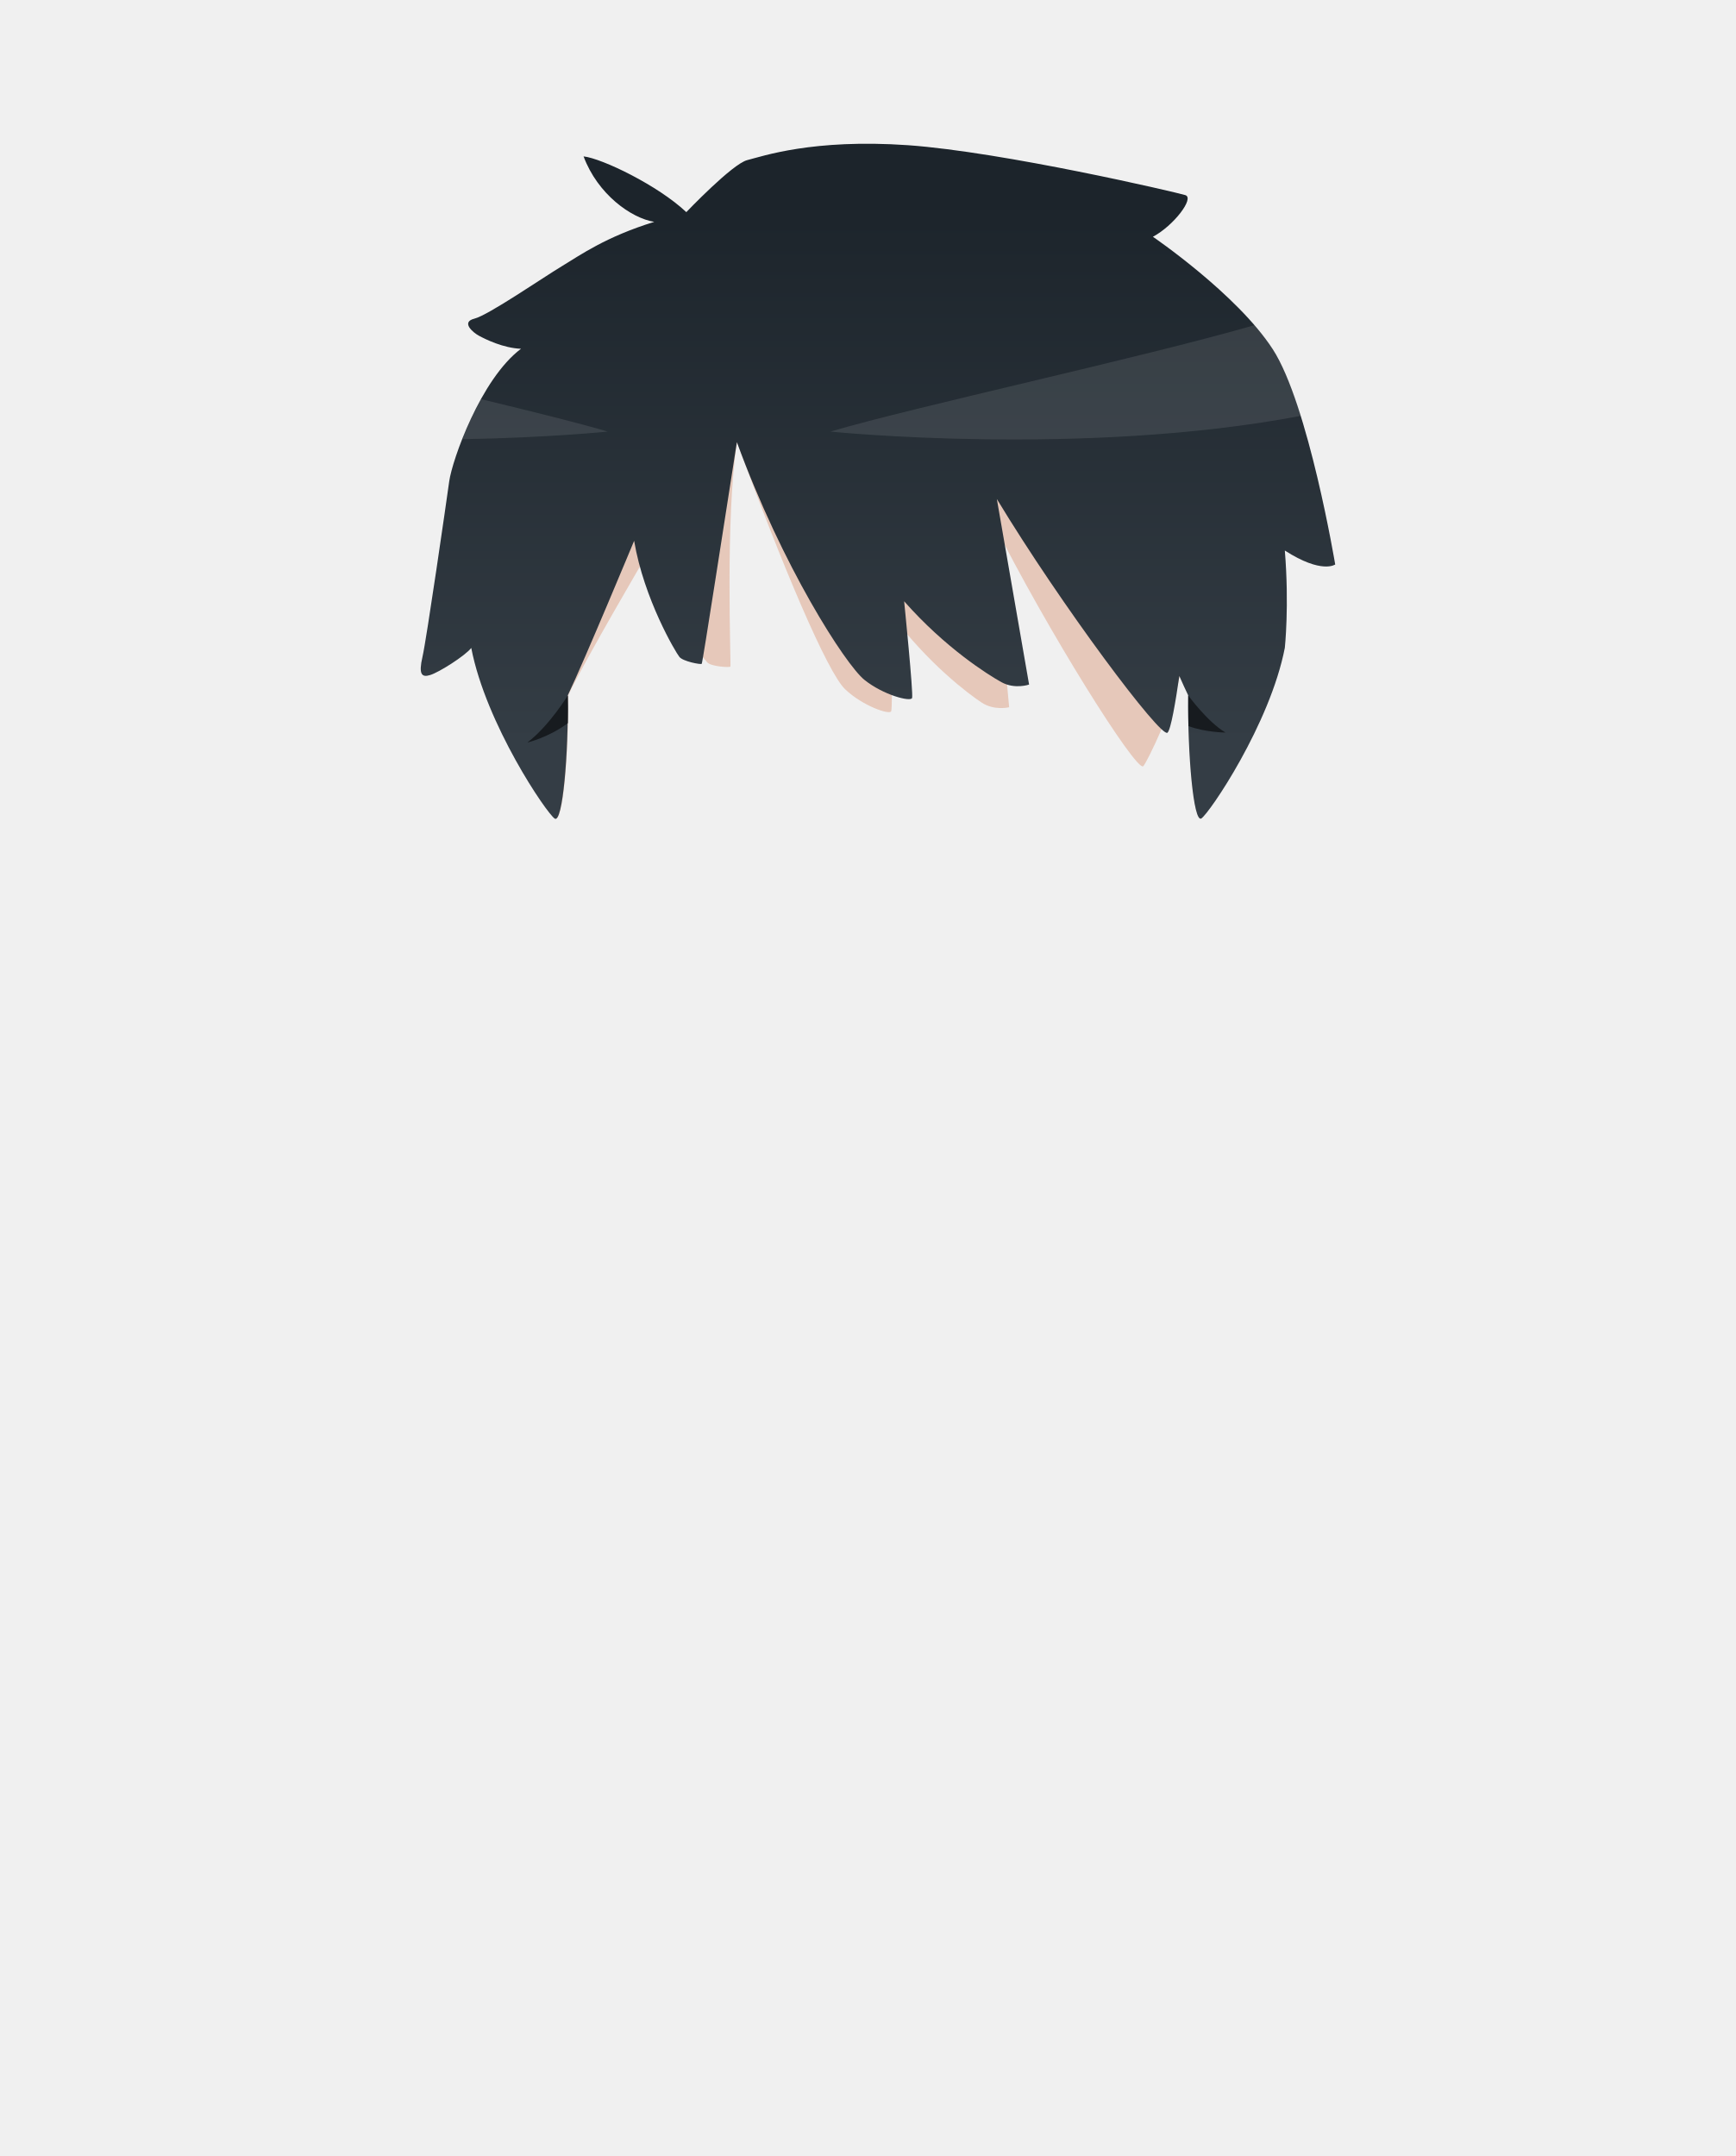
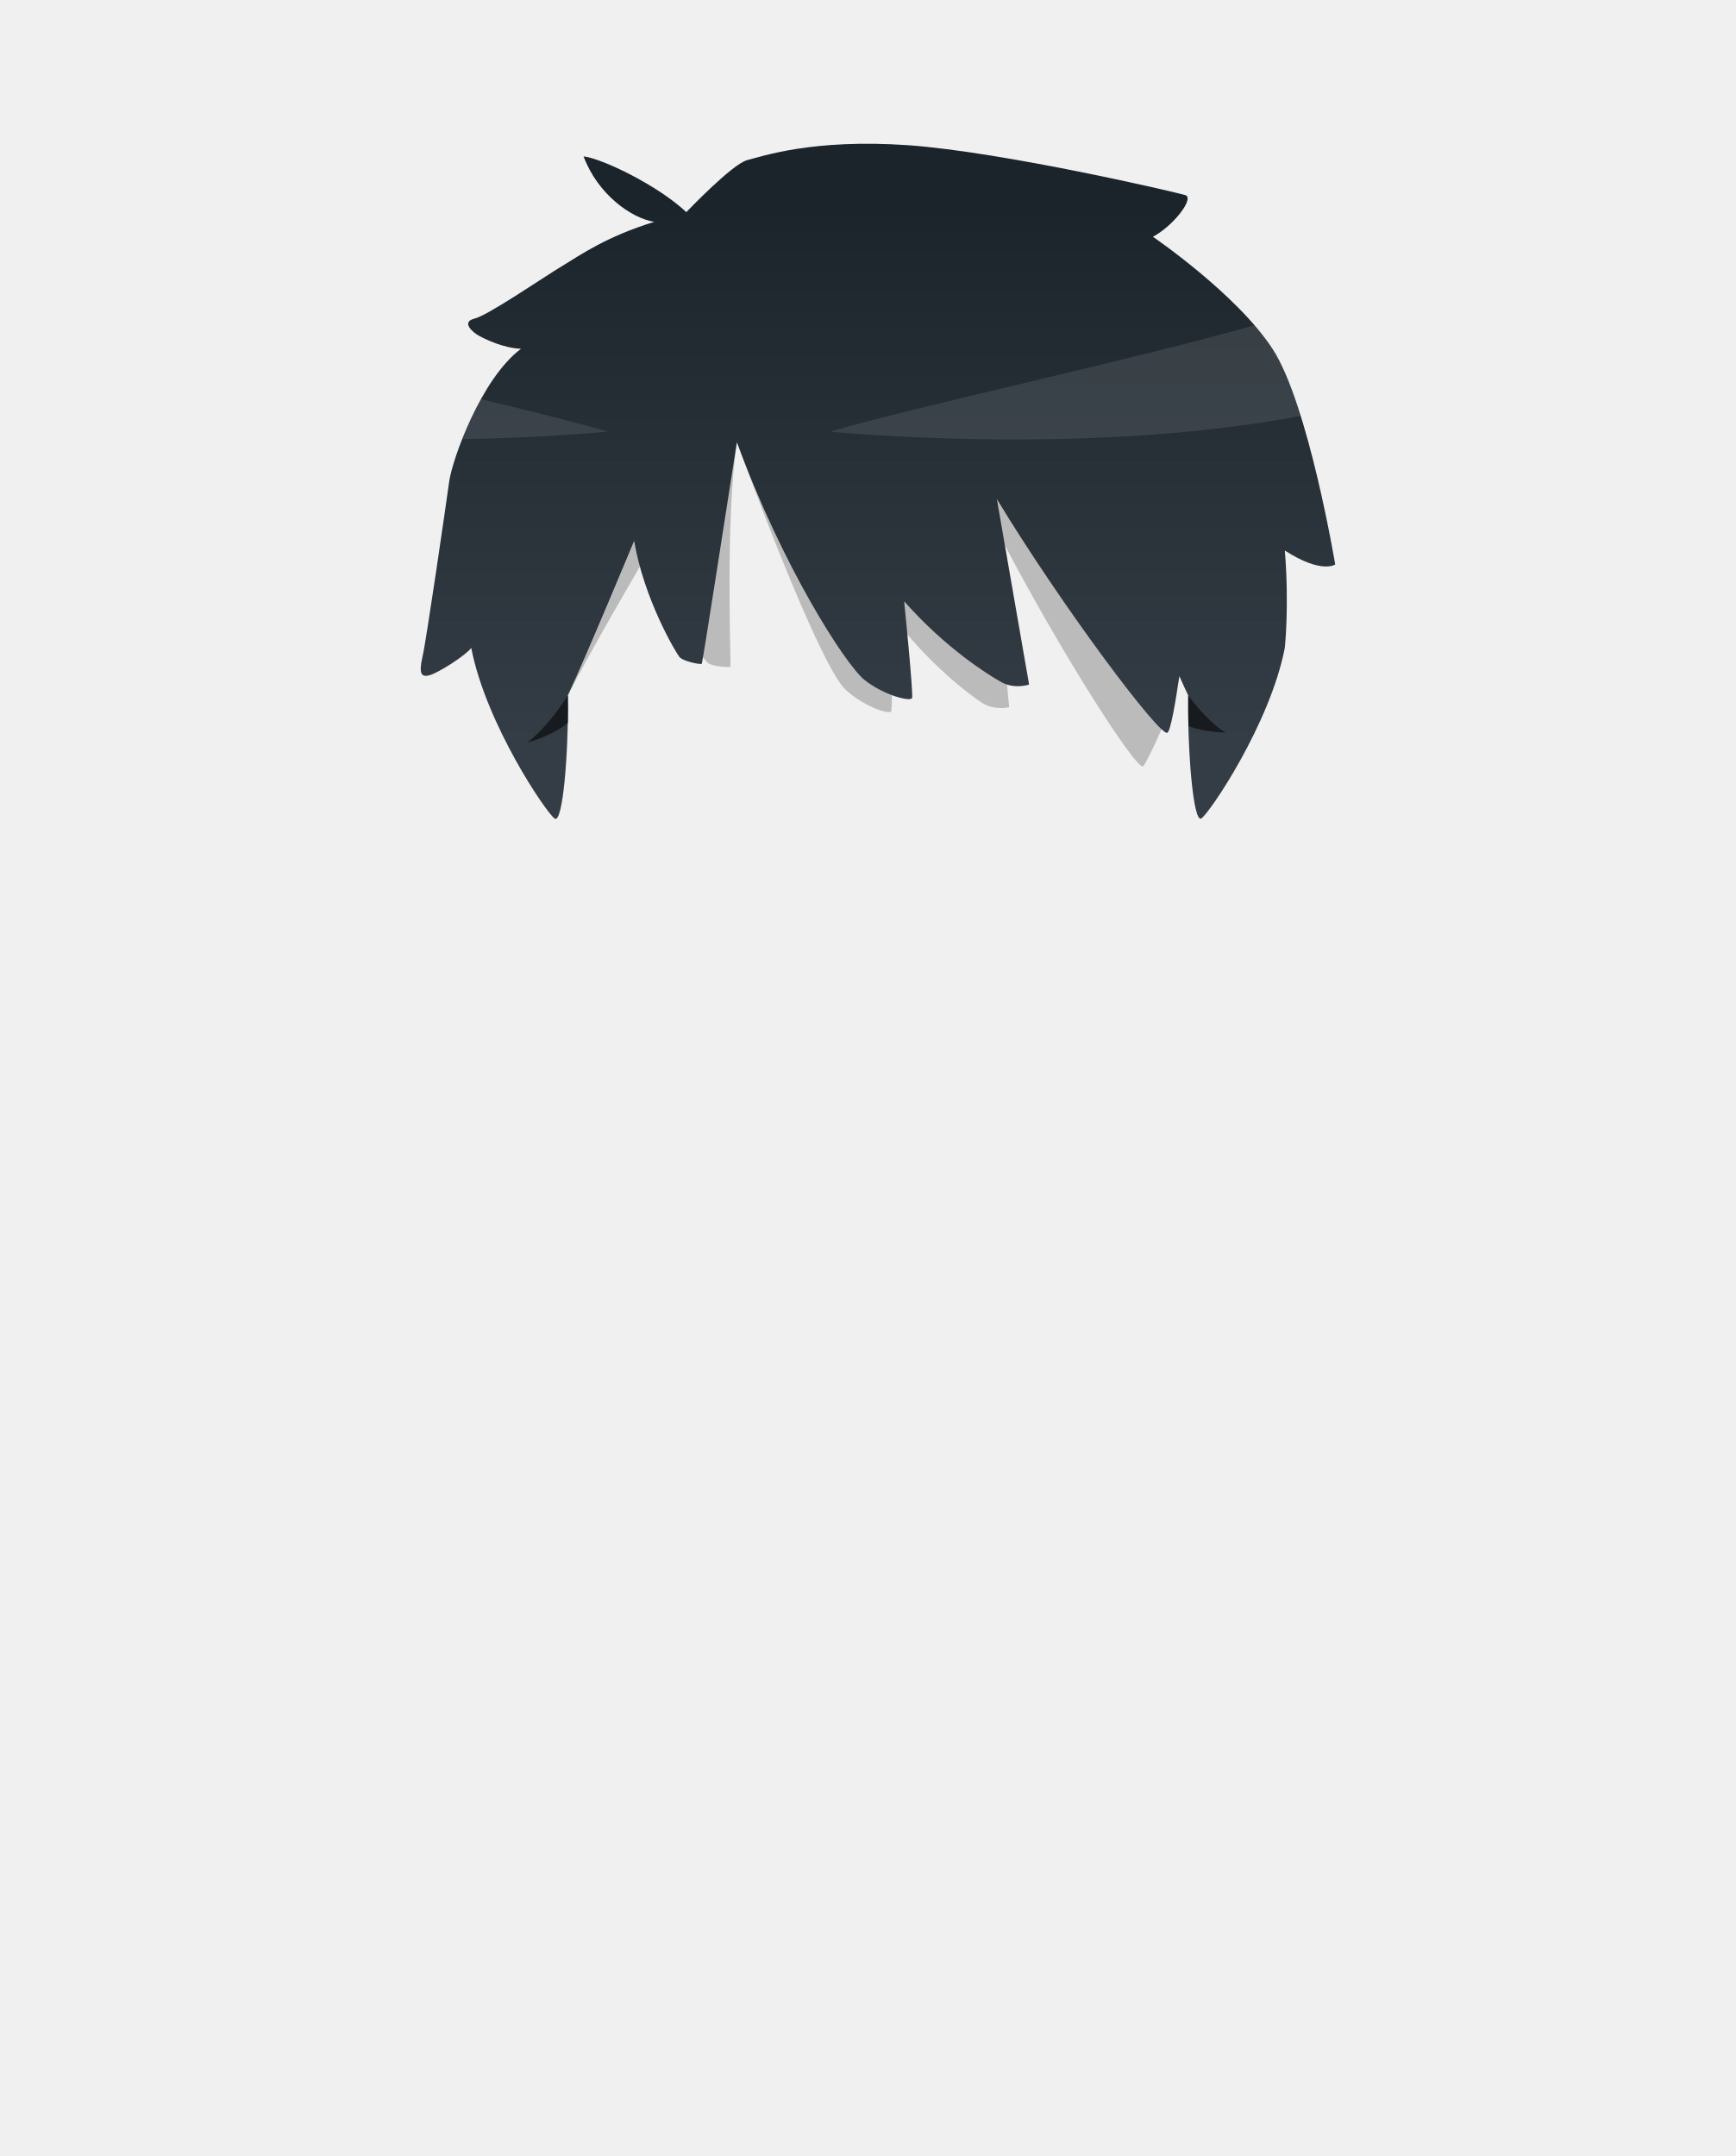
<svg xmlns="http://www.w3.org/2000/svg" width="664" height="825" viewBox="0 0 664 825" fill="none">
-   <path d="M336.051 88.803C220.826 88.803 203.089 167.004 203.089 211.842C203.089 244.214 205.198 275.469 212.392 313.237C215.368 315.035 217.725 288.121 217.353 266.167C223.865 252.524 247.865 211.655 247.865 211.655C254.5 233.361 269.136 251.966 270.686 253.516C272.237 255.066 279.182 255.5 279.492 255.066C279.803 254.632 277.446 197.888 282.035 169.175C299.337 216.617 316.64 257.361 323.399 263.748C330.097 270.136 340.33 273.609 341.012 272.183C341.694 270.694 341.012 235.035 341.012 235.035C355.275 254.074 370.717 265.609 375.616 268.834C380.516 272.059 386.159 270.632 386.159 270.632L379.523 198.88C400.857 241.547 434.779 295.314 437.446 293.206C438.81 292.09 449.973 268.524 451.399 258.663C452.702 261.64 453.88 264.183 454.81 266.105C454.5 288.059 456.795 314.973 459.772 313.175C466.965 275.407 469.074 244.214 469.074 211.78C469.074 167.004 451.275 88.741 336.113 88.741L336.051 88.803Z" fill="#E6C8BA" />
+   <path d="M336.051 88.803C220.826 88.803 203.089 167.004 203.089 211.842C203.089 244.214 205.198 275.469 212.392 313.237C215.368 315.035 217.725 288.121 217.353 266.167C223.865 252.524 247.865 211.655 247.865 211.655C254.5 233.361 269.136 251.966 270.686 253.516C272.237 255.066 279.182 255.5 279.492 255.066C279.803 254.632 277.446 197.888 282.035 169.175C299.337 216.617 316.64 257.361 323.399 263.748C330.097 270.136 340.33 273.609 341.012 272.183C341.694 270.694 341.012 235.035 341.012 235.035C355.275 254.074 370.717 265.609 375.616 268.834C380.516 272.059 386.159 270.632 386.159 270.632L379.523 198.88C400.857 241.547 434.779 295.314 437.446 293.206C438.81 292.09 449.973 268.524 451.399 258.663C452.702 261.64 453.88 264.183 454.81 266.105C454.5 288.059 456.795 314.973 459.772 313.175C466.965 275.407 469.074 244.214 469.074 211.78C469.074 167.004 451.275 88.741 336.113 88.741L336.051 88.803Z" fill="black" fill-opacity="0.22" />
  <path d="M510.934 216.058C510.934 216.058 500.702 154.663 486.996 133.578C473.291 112.493 441.167 90.601 441.167 90.601C449.167 86.322 457.167 75.779 453.57 74.663C449.973 73.547 383.926 58.167 347.461 55.562C310.996 53.02 291.647 59.841 285.942 61.268C280.237 62.694 262.624 81.175 262.624 81.175C251.771 70.942 230.438 60.648 223.306 59.841C228.702 74.353 241.539 83.469 250.345 84.896C231.864 90.601 222.128 97.547 215.058 101.826C207.926 106.105 186.841 120.617 181.57 121.919C176.299 123.221 180.888 127.19 183.306 128.493C185.725 129.795 192.547 133.206 199.368 133.454C183.864 145.113 173.012 176.12 171.895 184.182C170.779 192.244 163.213 244.648 161.663 251.345C160.113 258.043 161.353 259.345 164.64 258.291C167.926 257.299 177.973 250.973 180.33 247.935C185.973 277.144 209.229 311.314 212.268 313.237C215.306 315.159 217.601 288.182 217.229 266.167C223.74 252.524 242.655 206.942 242.655 206.942C246.438 229.33 258.593 249.671 259.957 251.345C261.26 253.082 268.144 254.384 268.516 254.012C268.888 253.64 277.446 197.826 281.973 169.175C299.275 216.617 323.523 254.322 330.779 260.151C338.035 265.981 348.454 268.648 349.012 267.097C349.57 265.609 345.973 230.074 345.973 230.074C361.725 247.934 378.035 258.167 383.182 261.02C388.33 263.872 393.787 261.95 393.787 261.95L381.446 190.942C406.128 231.748 444.268 282.601 446.748 280.369C448.051 279.19 449.849 268.524 451.275 258.663C452.578 261.64 453.756 264.183 454.686 266.105C454.376 288.12 456.671 315.097 459.709 313.175C462.748 311.252 486.004 277.082 491.647 247.872C491.647 247.872 493.384 231.748 491.647 210.663C505.849 219.779 510.934 215.996 510.934 215.996V216.058Z" fill="url(#paint0_linear_16_330)" />
  <path d="M454.686 266.105C454.686 269.95 454.686 273.919 454.748 277.826C461.136 280.245 468.95 280.306 468.95 280.306C462.004 276.213 454.686 266.105 454.686 266.105Z" fill="#171B1F" />
  <path d="M201.973 284.089C201.973 284.089 210.097 282.105 217.291 276.71C217.353 273.175 217.353 269.578 217.291 266.105C217.291 266.105 210.097 277.826 201.911 284.027L201.973 284.089Z" fill="#171B1F" />
  <path opacity="0.1" d="M497.787 159.128C414.128 175.004 317.756 165.144 317.756 165.144C350.934 155.407 436.267 137.051 480.112 124.4C482.717 127.376 485.073 130.477 487.058 133.516C490.965 139.531 494.624 148.896 497.787 159.128ZM176.918 168.059C209.849 167.5 232.546 165.144 232.546 165.144C221.198 161.795 203.833 157.516 184.112 152.741C181.26 157.888 178.841 163.159 176.98 167.997L176.918 168.059Z" fill="white" />
  <defs>
    <linearGradient id="paint0_linear_16_330" x1="335.988" y1="76.028" x2="335.988" y2="284.586" gradientUnits="userSpaceOnUse">
      <stop stop-color="#1C242B" />
      <stop offset="1" stop-color="#343D45" />
    </linearGradient>
  </defs>
</svg>
